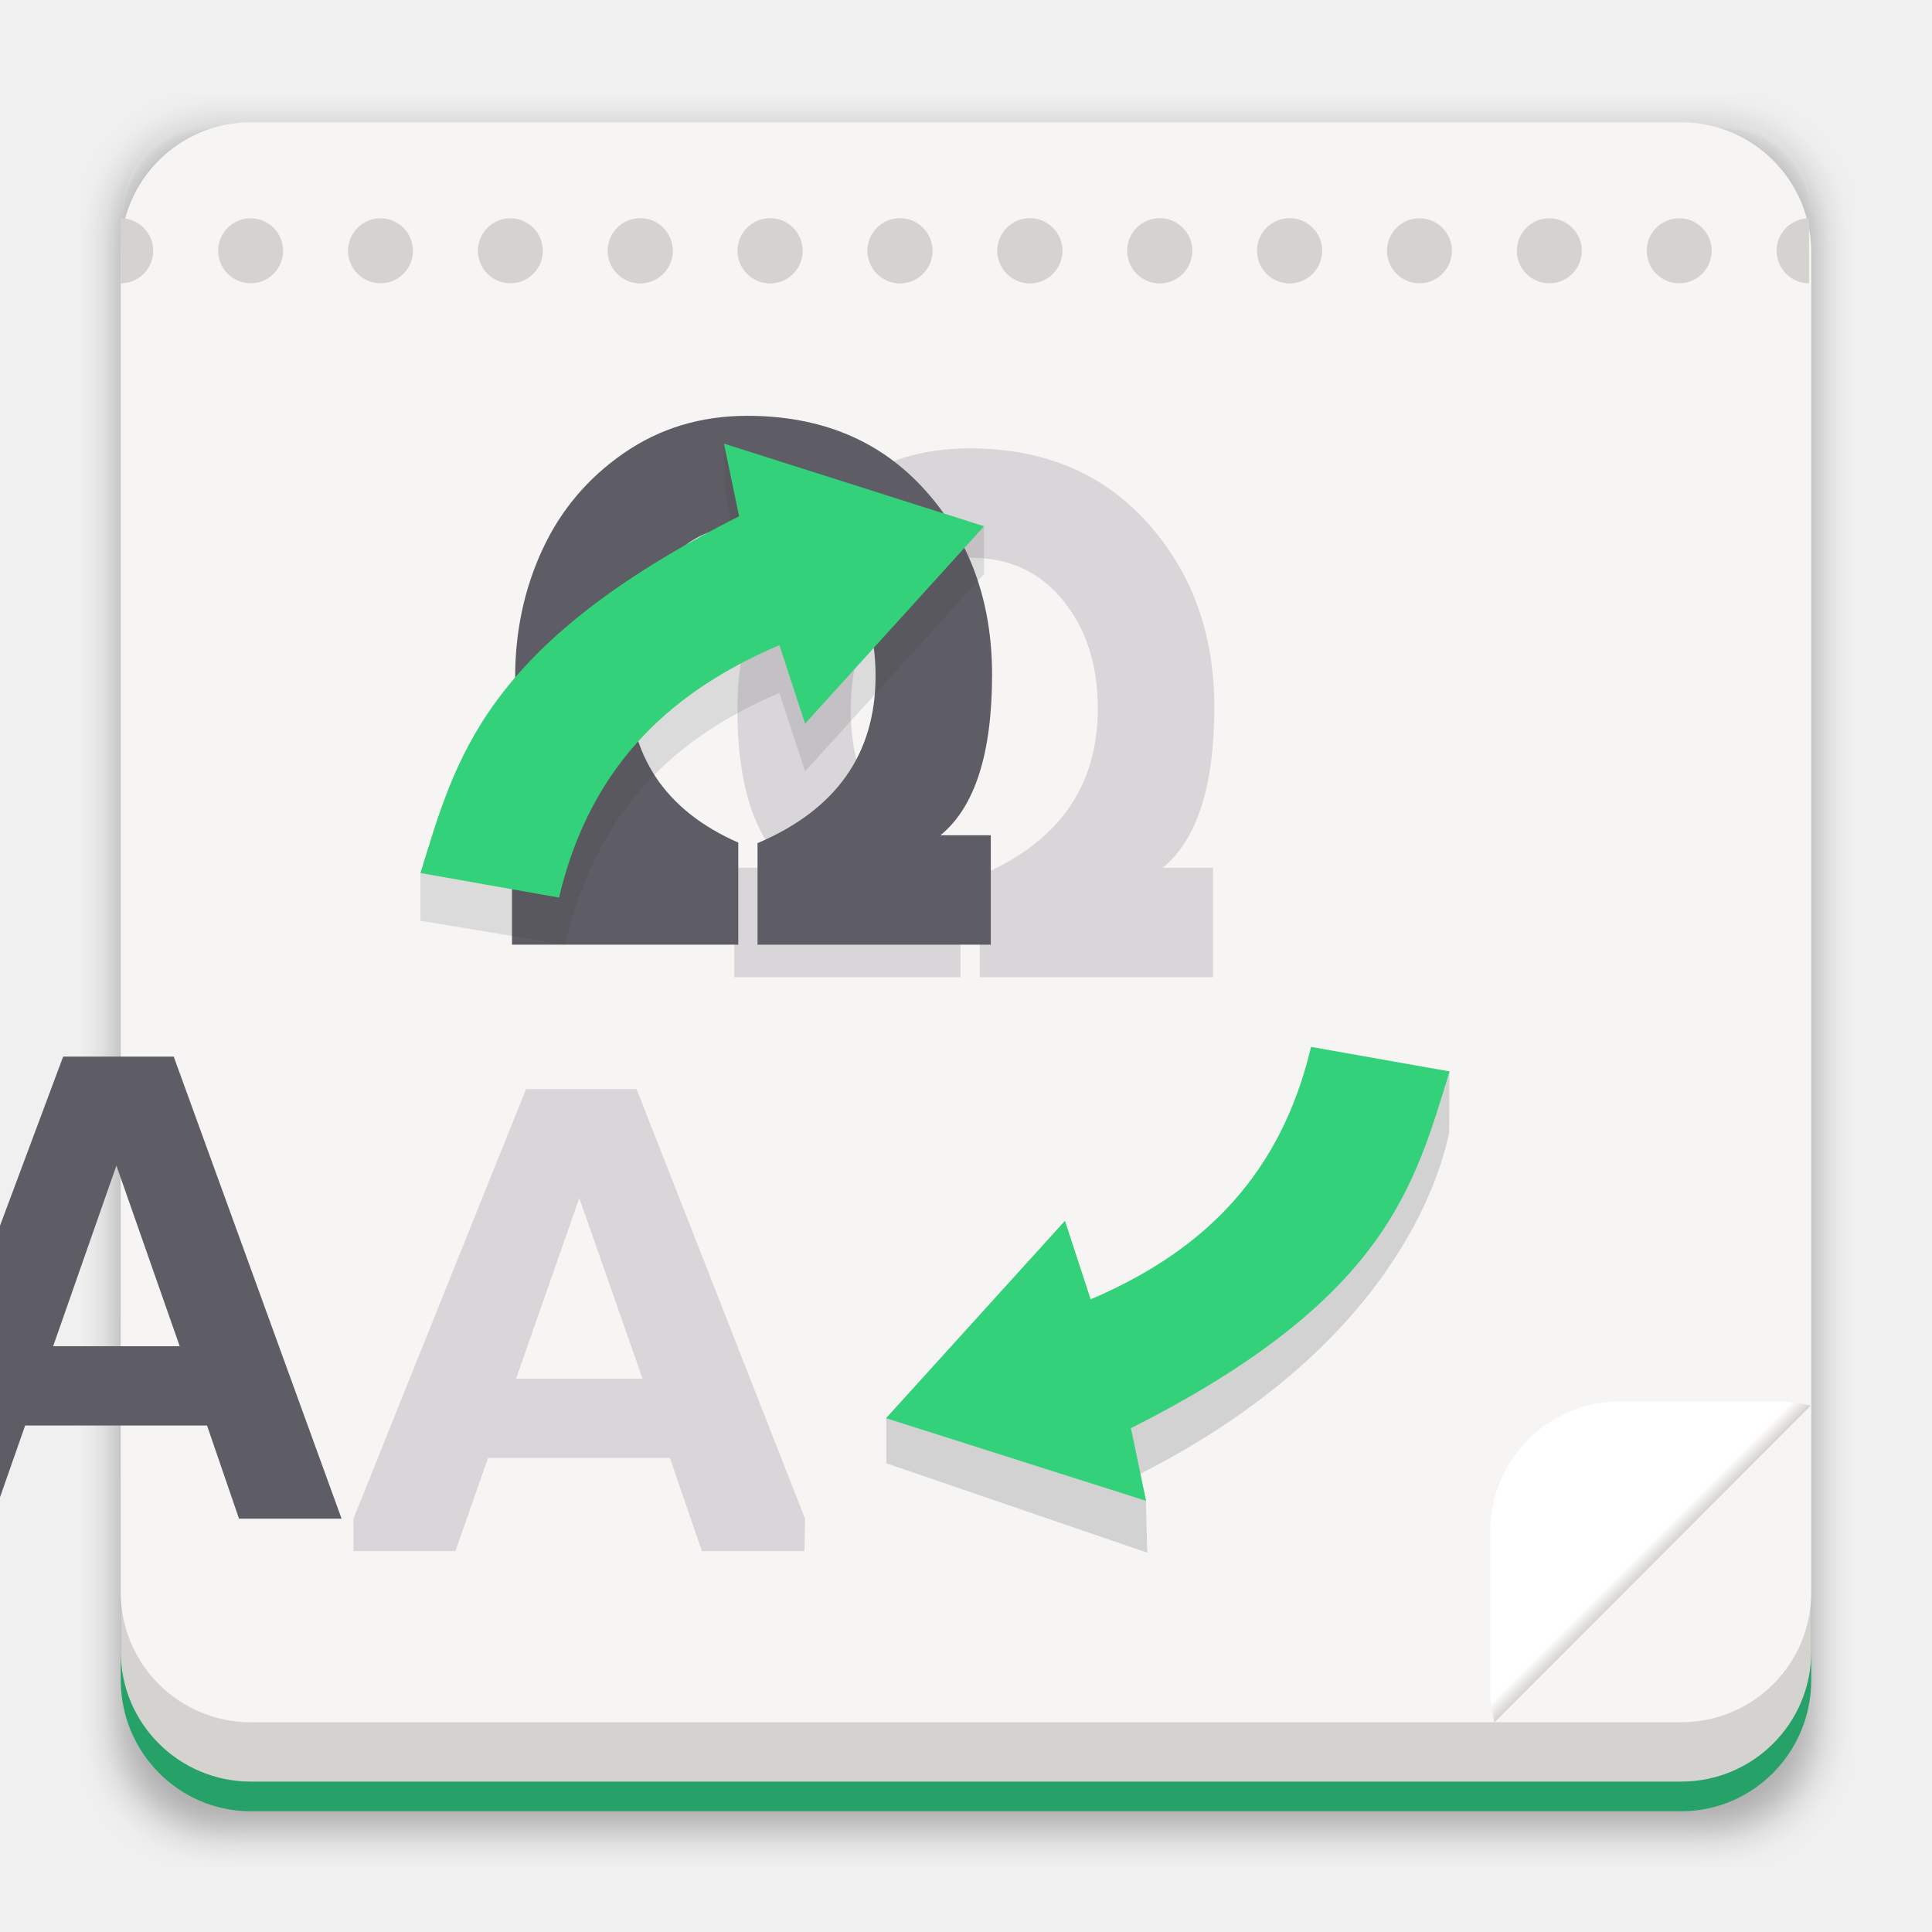
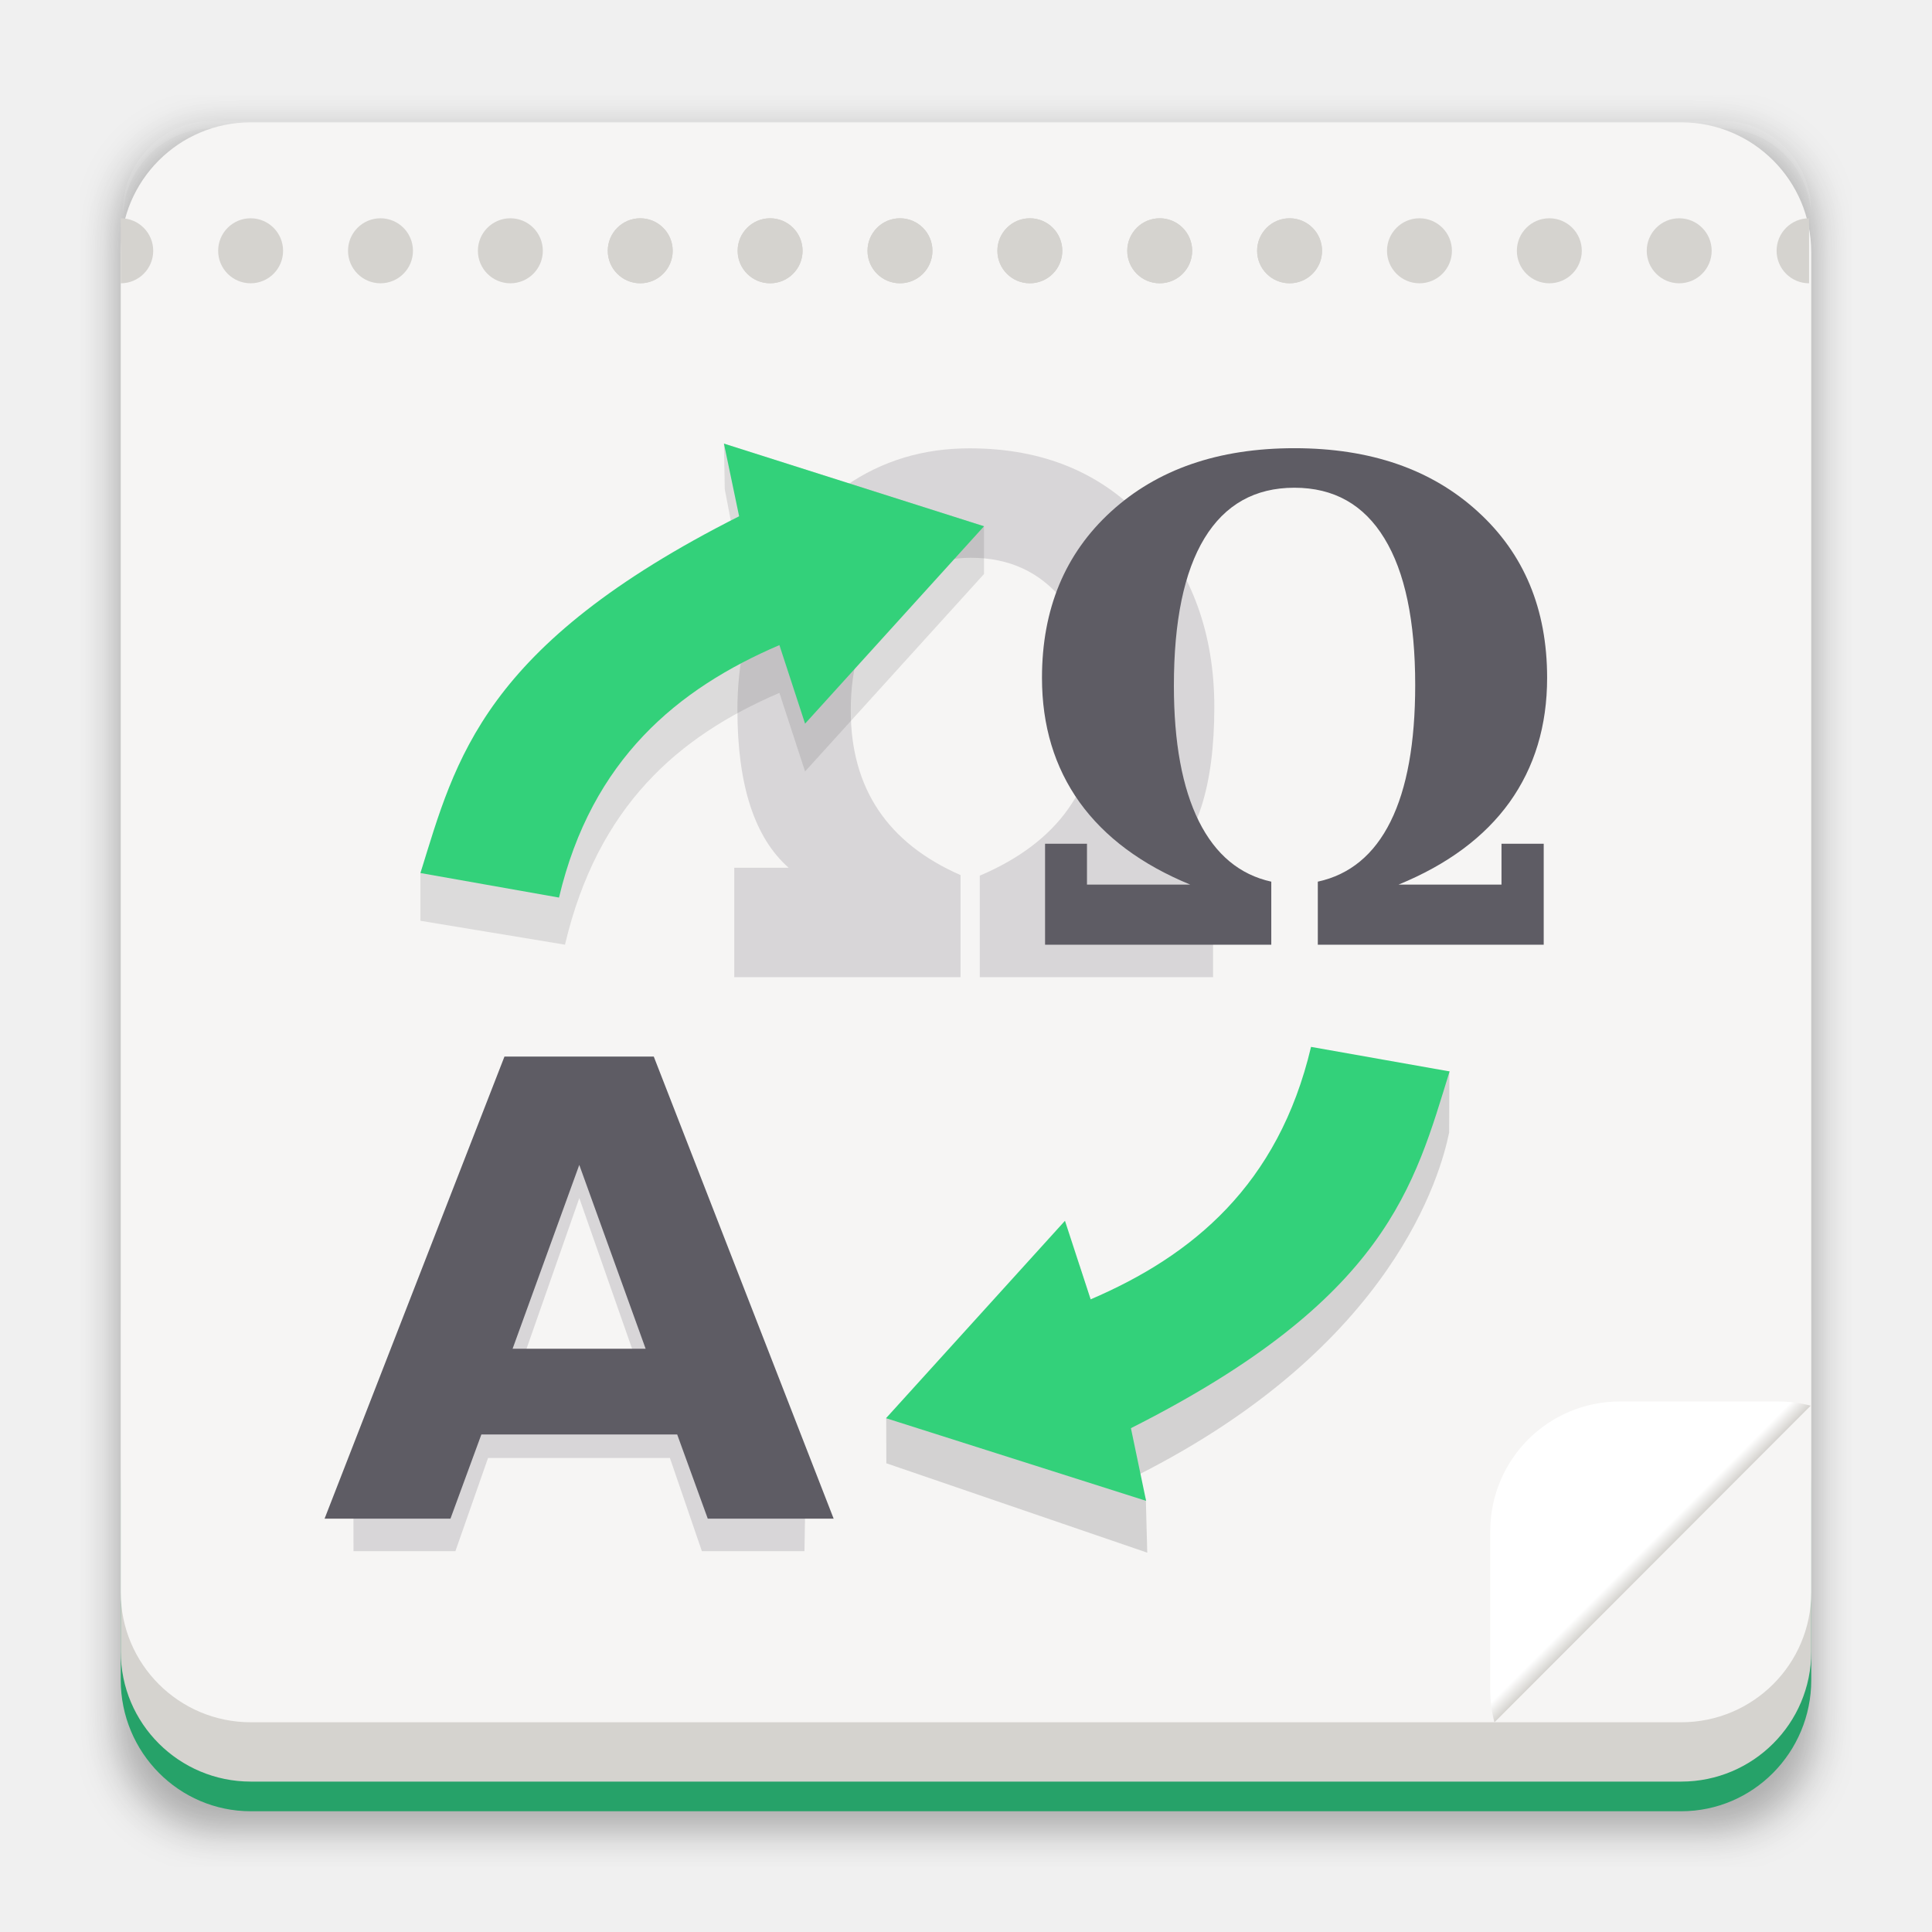
<svg xmlns="http://www.w3.org/2000/svg" width="512" height="512" enable-background="new" version="1.0">
  <defs>
    <filter id="a" x="-.024" y="-.024" width="1.048" height="1.048" color-interpolation-filters="sRGB">
      <feGaussianBlur stdDeviation="4.48" />
    </filter>
-     <linearGradient id="b" x1="344" x2="340" y1="76" y2="72" gradientTransform="matrix(.25 0 0 .25 180 83)" gradientUnits="userSpaceOnUse">
+     <linearGradient id="b" x1="344" x2="340" y1="76" y2="72" gradientTransform="matrix(0 .76922 .76822 0 379.56 149.86)" gradientUnits="userSpaceOnUse">
      <stop stop-color="#d5d3cf" offset="0" />
      <stop stop-color="#fff" offset="1" />
    </linearGradient>
-     <clipPath id="c">
-       <path d="m252 116 28-28v-8h-36v36z" fill="#e74747" />
-     </clipPath>
  </defs>
  <rect transform="matrix(0,-1,-1,0,-208,228)" x="-256" y="-688" width="448" height="448" rx="24" ry="24" filter="url(#a)" opacity=".1" stroke="#000" stroke-width="8" />
  <rect transform="matrix(0,-1,-1,0,-208,228)" x="-256" y="-688" width="448" height="448" rx="29.369" ry="27.835" filter="url(#a)" opacity=".2" />
  <path d="m56.549 32c-13.279 0-23.969 10.704-23.969 24v2c0-13.296 10.69-24 23.969-24h399.48c13.279 0 23.969 10.704 23.969 24v-2c0-13.296-10.69-24-23.969-24z" fill="#fff" opacity=".1" stroke-width=".999" />
-   <g>
-     <rect transform="scale(-1)" x="-480" y="-480" width="448" height="120" rx="34.462" ry="34.787" enable-background="new" fill="#26a269" style="paint-order:normal" />
-     <rect transform="scale(-1)" x="-480" y="-472.14" width="448" height="157" rx="34.462" ry="34.419" enable-background="new" fill="#d5d3cf" style="paint-order:normal" />
-     <rect transform="scale(-1)" x="-480" y="-456.42" width="448" height="424" rx="34.462" ry="34.427" enable-background="new" fill="#f6f5f4" style="paint-order:normal" />
-   </g>
+   <rect transform="scale(-1)" x="-480" y="-480" width="448" height="120" rx="34.462" ry="34.787" enable-background="new" fill="#26a269" style="paint-order:normal" />
+   <rect transform="scale(-1)" x="-480" y="-472.14" width="448" height="157" rx="34.462" ry="34.419" enable-background="new" fill="#d5d3cf" style="paint-order:normal" />
+   <rect transform="scale(-1)" x="-480" y="-456.42" width="448" height="424" rx="34.462" ry="34.427" enable-background="new" fill="#f6f5f4" style="paint-order:normal" />
  <g transform="matrix(4.4132 0 0 4.1993 -19.625 -760.62)" enable-background="new" fill="#241f31" fill-opacity=".141" aria-label="A">
    <path d="m44.674 273.14h-10.92l-1.96 5.88h-6.12l-0.003-2.052 10.363-27.108h6.64l10.114 27.108-0.034 2.052h-6.16zm-1.64-5-3.8-11.4-3.8 11.4z" fill="#241f31" fill-opacity=".141" stroke-width="1.105" />
  </g>
  <text transform="scale(.97138 1.0295)" x="353.175" y="251.548" enable-background="new" fill="#241f31" fill-opacity=".141" font-family="FreeSans" font-size="218.11px" font-weight="bold" stroke-width="4.755" text-align="center" text-anchor="middle" style="line-height:0%" xml:space="preserve">
    <tspan x="353.175" y="251.548" fill="#241f31" fill-opacity=".141" font-size="172.2px" stroke-width="4.755">𝛀</tspan>
  </text>
-   <g>
-     <text transform="scale(1.0252 .97546)" x="149.693" y="412.585" enable-background="new" fill="#5e5c64" font-family="FreeSans" font-size="172.2px" font-weight="bold" stroke-width="4.755" text-align="center" text-anchor="middle" style="line-height:0%" xml:space="preserve">
-       <tspan x="149.693" y="412.585" fill="#5e5c64" font-size="172.2px" stroke-width="4.755">A</tspan>
-     </text>
-     <text transform="scale(.97138 1.0295)" x="353.175" y="243.179" enable-background="new" fill="#5e5c64" font-family="FreeSans" font-size="218.11px" font-weight="bold" stroke-width="4.755" text-align="center" text-anchor="middle" style="line-height:0%" xml:space="preserve">
-       <tspan x="353.175" y="243.179" fill="#5e5c64" font-size="172.2px" stroke-width="4.755">𝛀</tspan>
-     </text>
-     <rect transform="matrix(0 3.0769 3.0729 0 124.51 -403.98)" x="252" y="88" width="36" height="36" rx="11.2" ry="11.2" clip-path="url(#c)" enable-background="new" fill="url(#b)" style="paint-order:normal" />
+   <g transform="scale(1.0252 .97544)" enable-background="new" fill="#5e5c64" stroke-width="4.755" aria-label="A">
+     <path d="m175.05 389.72h-50.618l-7.988 22.871h-32.54l46.498-125.54h38.594l46.498 125.54h-32.54zm-42.546-23.291h34.39l-17.153-49.946z" fill="#5e5c64" stroke-width="4.755" />
  </g>
+   <g transform="scale(.97136 1.0295)" enable-background="new" fill="#5e5c64" stroke-width="4.755" aria-label="𝛀">
+     <path d="m381.56 227.71h28.084v-10.51h11.519v25.982h-61.633v-16.228q13.117-2.691 19.844-15.471t6.727-35.147q0-24.805-8.408-37.754-8.408-13.033-24.552-13.033t-24.552 13.033q-8.324 12.949-8.324 37.922 0 21.946 6.811 34.895 6.811 12.865 19.76 15.555v16.228h-61.717v-25.982h11.435v10.51h28.168q-19.928-7.736-30.186-21.189-10.258-13.537-10.258-32.036 0-26.57 18.835-42.799 18.919-16.312 50.03-16.312 31.111 0 50.03 16.312 18.919 16.228 18.919 42.799 0 18.498-10.258 32.036-10.258 13.453-30.27 21.189z" fill="#5e5c64" stroke-width="4.755" />
+   </g>
+   <path d="m429.34 371.4c-19.067 0-34.416 15.369-34.416 34.461v41.846c0 3.021 0.387 5.948 1.109 8.736l83.822-83.932c-2.785-0.723-5.708-1.111-8.725-1.111h-41.791z" enable-background="new" fill="url(#b)" stroke-width="3.075" style="paint-order:normal" />
  <g fill="#d5d3cf">
-     <path d="m66.417 57.846c-4.752 0-8.604 3.857-8.604 8.615s3.852 8.615 8.604 8.615 8.604-3.857 8.604-8.615-3.852-8.615-8.604-8.615zm34.417 0c-4.752 0-8.604 3.857-8.604 8.615s3.852 8.615 8.604 8.615c4.752 0 8.604-3.857 8.604-8.615s-3.852-8.615-8.604-8.615zm34.417 0c-4.752 0-8.604 3.857-8.604 8.615s3.852 8.615 8.604 8.615c4.752 0 8.604-3.857 8.604-8.615s-3.852-8.615-8.604-8.615zm34.417 0c-4.752 0-8.604 3.857-8.604 8.615s3.852 8.615 8.604 8.615c4.752 0 8.604-3.857 8.604-8.615s-3.852-8.615-8.604-8.615zm34.417 0c-4.752 0-8.604 3.857-8.604 8.615s3.852 8.615 8.604 8.615 8.604-3.857 8.604-8.615-3.852-8.615-8.604-8.615zm34.417 0c-4.752 0-8.604 3.857-8.604 8.615s3.852 8.615 8.604 8.615 8.604-3.857 8.604-8.615-3.852-8.615-8.604-8.615zm34.417 0c-4.752 0-8.604 3.857-8.604 8.615s3.852 8.615 8.604 8.615c4.752 0 8.604-3.857 8.604-8.615s-3.852-8.615-8.604-8.615zm34.417 0c-4.752 0-8.604 3.857-8.604 8.615s3.852 8.615 8.604 8.615c4.752 0 8.604-3.857 8.604-8.615s-3.852-8.615-8.604-8.615zm34.417 0c-4.752 0-8.604 3.857-8.604 8.615s3.852 8.615 8.604 8.615c4.752 0 8.604-3.857 8.604-8.615s-3.852-8.615-8.604-8.615z" enable-background="new" />
+     <path d="m66.417 57.846c-4.752 0-8.604 3.857-8.604 8.615s3.852 8.615 8.604 8.615 8.604-3.857 8.604-8.615-3.852-8.615-8.604-8.615zm34.417 0c-4.752 0-8.604 3.857-8.604 8.615s3.852 8.615 8.604 8.615 8.604-3.857 8.604-8.615-3.852-8.615-8.604-8.615zm34.417 0c-4.752 0-8.604 3.857-8.604 8.615s3.852 8.615 8.604 8.615 8.604-3.857 8.604-8.615-3.852-8.615-8.604-8.615zm34.417 0c-4.752 0-8.604 3.857-8.604 8.615s3.852 8.615 8.604 8.615 8.604-3.857 8.604-8.615-3.852-8.615-8.604-8.615zm34.417 0c-4.752 0-8.604 3.857-8.604 8.615s3.852 8.615 8.604 8.615 8.604-3.857 8.604-8.615-3.852-8.615-8.604-8.615zm34.417 0c-4.752 0-8.604 3.857-8.604 8.615s3.852 8.615 8.604 8.615 8.604-3.857 8.604-8.615-3.852-8.615-8.604-8.615zm34.417 0c-4.752 0-8.604 3.857-8.604 8.615s3.852 8.615 8.604 8.615 8.604-3.857 8.604-8.615-3.852-8.615-8.604-8.615zm34.417 0c-4.752 0-8.604 3.857-8.604 8.615s3.852 8.615 8.604 8.615 8.604-3.857 8.604-8.615-3.852-8.615-8.604-8.615zm34.417 0c-4.752 0-8.604 3.857-8.604 8.615s3.852 8.615 8.604 8.615 8.604-3.857 8.604-8.615-3.852-8.615-8.604-8.615z" enable-background="new" />
    <path d="m32 57.846a8.604 8.615 0 0 1 8.604 8.615 8.604 8.615 0 0 1-8.604 8.615v-8.615z" enable-background="new" />
    <path d="m479.42 57.846a8.604 8.615 0 0 0-8.604 8.615 8.604 8.615 0 0 0 8.604 8.615v-8.615z" enable-background="new" />
-     <path d="m169.67 57.846c-4.752 0-8.604 3.857-8.604 8.615s3.852 8.615 8.604 8.615c4.752 0 8.604-3.857 8.604-8.615s-3.852-8.615-8.604-8.615zm34.417 0c-4.752 0-8.604 3.857-8.604 8.615s3.852 8.615 8.604 8.615 8.604-3.857 8.604-8.615-3.852-8.615-8.604-8.615zm34.417 0c-4.752 0-8.604 3.857-8.604 8.615s3.852 8.615 8.604 8.615 8.604-3.857 8.604-8.615-3.852-8.615-8.604-8.615zm34.417 0c-4.752 0-8.604 3.857-8.604 8.615s3.852 8.615 8.604 8.615c4.752 0 8.604-3.857 8.604-8.615s-3.852-8.615-8.604-8.615zm34.417 0c-4.752 0-8.604 3.857-8.604 8.615s3.852 8.615 8.604 8.615c4.752 0 8.604-3.857 8.604-8.615s-3.852-8.615-8.604-8.615zm34.417 0c-4.752 0-8.604 3.857-8.604 8.615s3.852 8.615 8.604 8.615c4.752 0 8.604-3.857 8.604-8.615s-3.852-8.615-8.604-8.615zm34.417 0c-4.752 0-8.604 3.857-8.604 8.615s3.852 8.615 8.604 8.615 8.604-3.857 8.604-8.615-3.852-8.615-8.604-8.615zm34.417 0c-4.752 0-8.604 3.857-8.604 8.615s3.852 8.615 8.604 8.615c4.752 0 8.604-3.857 8.604-8.615s-3.852-8.615-8.604-8.615zm34.417 0c-4.752 0-8.604 3.857-8.604 8.615s3.852 8.615 8.604 8.615c4.752 0 8.604-3.857 8.604-8.615s-3.852-8.615-8.604-8.615z" enable-background="new" />
+     <path d="m169.67 57.846c-4.752 0-8.604 3.857-8.604 8.615s3.852 8.615 8.604 8.615 8.604-3.857 8.604-8.615-3.852-8.615-8.604-8.615zm34.417 0c-4.752 0-8.604 3.857-8.604 8.615s3.852 8.615 8.604 8.615 8.604-3.857 8.604-8.615-3.852-8.615-8.604-8.615zm34.417 0c-4.752 0-8.604 3.857-8.604 8.615s3.852 8.615 8.604 8.615 8.604-3.857 8.604-8.615-3.852-8.615-8.604-8.615zm34.417 0c-4.752 0-8.604 3.857-8.604 8.615s3.852 8.615 8.604 8.615 8.604-3.857 8.604-8.615-3.852-8.615-8.604-8.615zm34.417 0c-4.752 0-8.604 3.857-8.604 8.615s3.852 8.615 8.604 8.615 8.604-3.857 8.604-8.615-3.852-8.615-8.604-8.615zm34.417 0c-4.752 0-8.604 3.857-8.604 8.615s3.852 8.615 8.604 8.615 8.604-3.857 8.604-8.615-3.852-8.615-8.604-8.615zm34.417 0c-4.752 0-8.604 3.857-8.604 8.615s3.852 8.615 8.604 8.615 8.604-3.857 8.604-8.615-3.852-8.615-8.604-8.615zm34.417 0c-4.752 0-8.604 3.857-8.604 8.615s3.852 8.615 8.604 8.615 8.604-3.857 8.604-8.615-3.852-8.615-8.604-8.615zm34.417 0c-4.752 0-8.604 3.857-8.604 8.615s3.852 8.615 8.604 8.615 8.604-3.857 8.604-8.615-3.852-8.615-8.604-8.615z" enable-background="new" />
  </g>
  <path d="m206.55 183.62 6.803 20.818 47.418-52.314v-12.652l-68.92-21.904 0.22 12.087 3.803 19.824c-60.336 30.442-84.45 79.644-84.45 81.891v12.652l38.302 6.328c8.664-36.674 29.948-55.219 56.823-66.73z" enable-background="new" fill="#424040" fill-opacity=".141" />
  <path d="m206.55 170.96 6.803 20.818 47.418-52.314-68.92-21.904 4.023 19.259c-67.994 34.305-75.09 64.345-84.45 94.543l36.718 6.504c8.664-36.674 31.532-55.395 58.407-66.906z" enable-background="new" fill="#33d17a" />
  <path d="m292.9 356.29-6.803-20.818-51.24 40.311 0.033 12.003 69.146 23.688-0.374-14.04-2.206-6.493c67.994-34.305 80.38-79.965 82.584-90.83l0.065-16.249-32.797 5.523c-8.664 36.674-31.532 55.395-58.407 66.906z" enable-background="new" fill-opacity=".142" />
  <path d="m289.03 344.34-6.803-20.818-47.418 52.314 68.92 21.904-4.023-19.259c67.994-34.305 75.09-64.345 84.45-94.543l-36.718-6.504c-8.664 36.674-31.532 55.395-58.407 66.906z" enable-background="new" fill="#33d17a" />
</svg>
